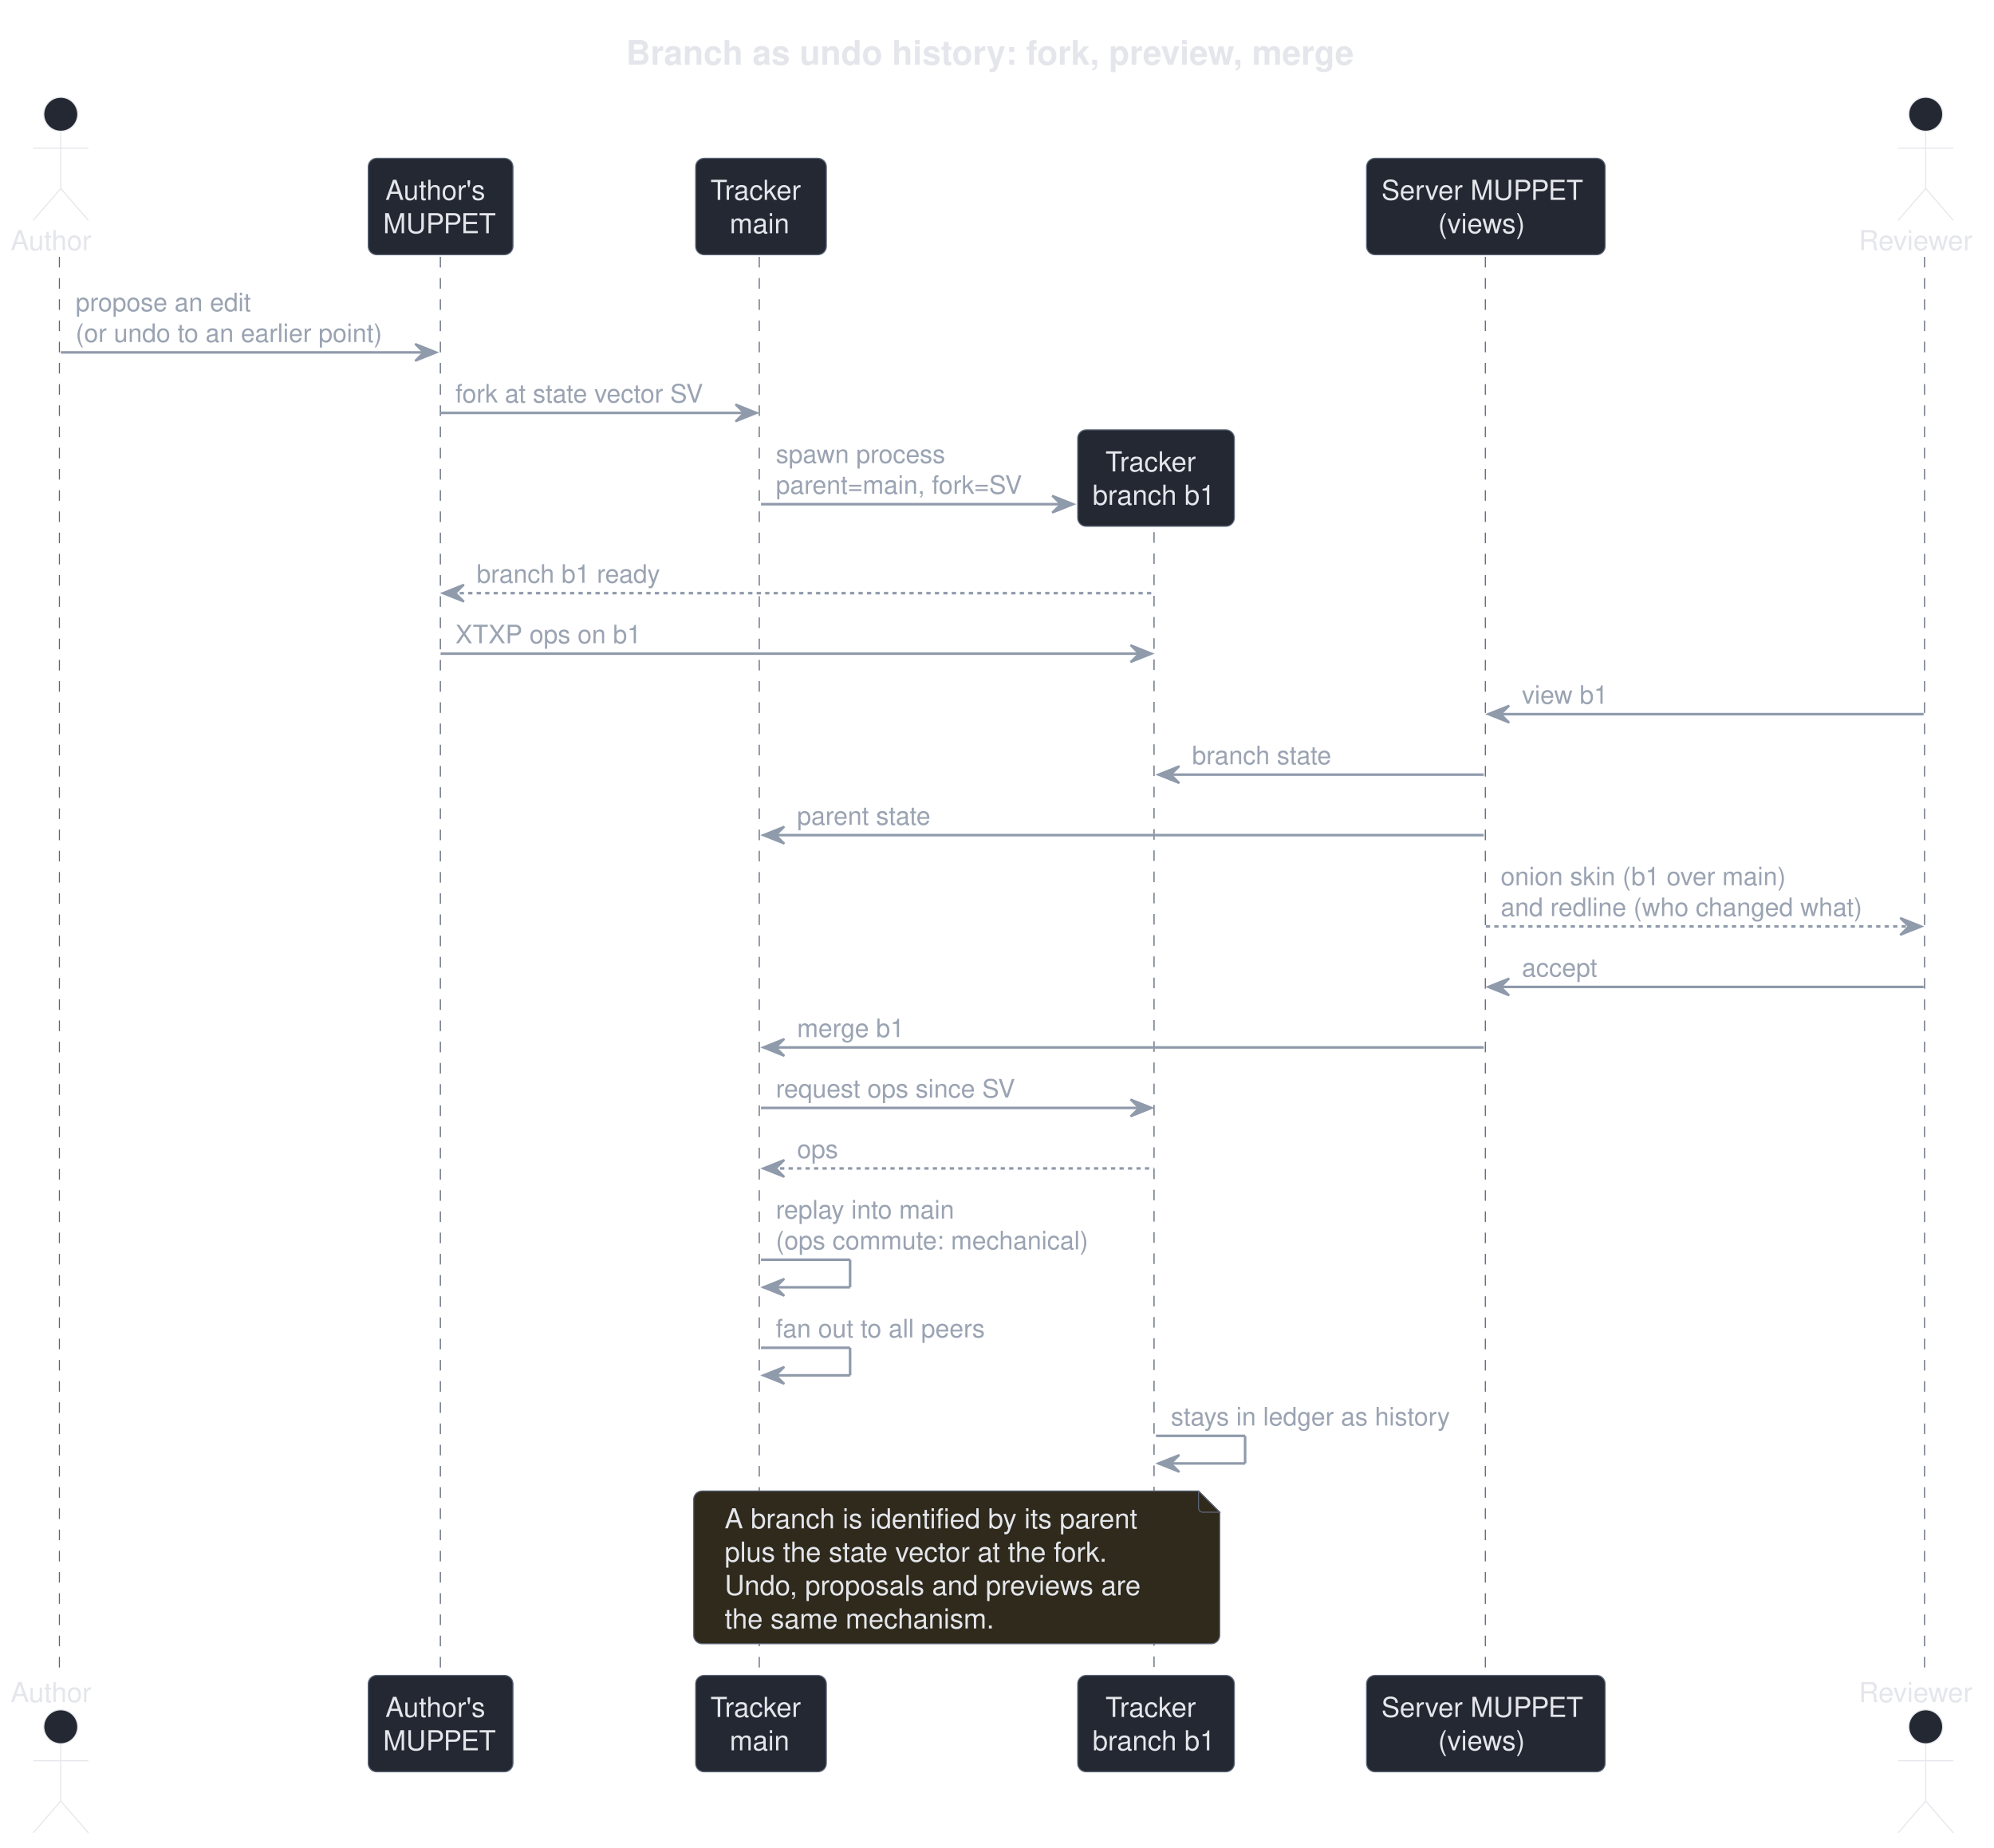
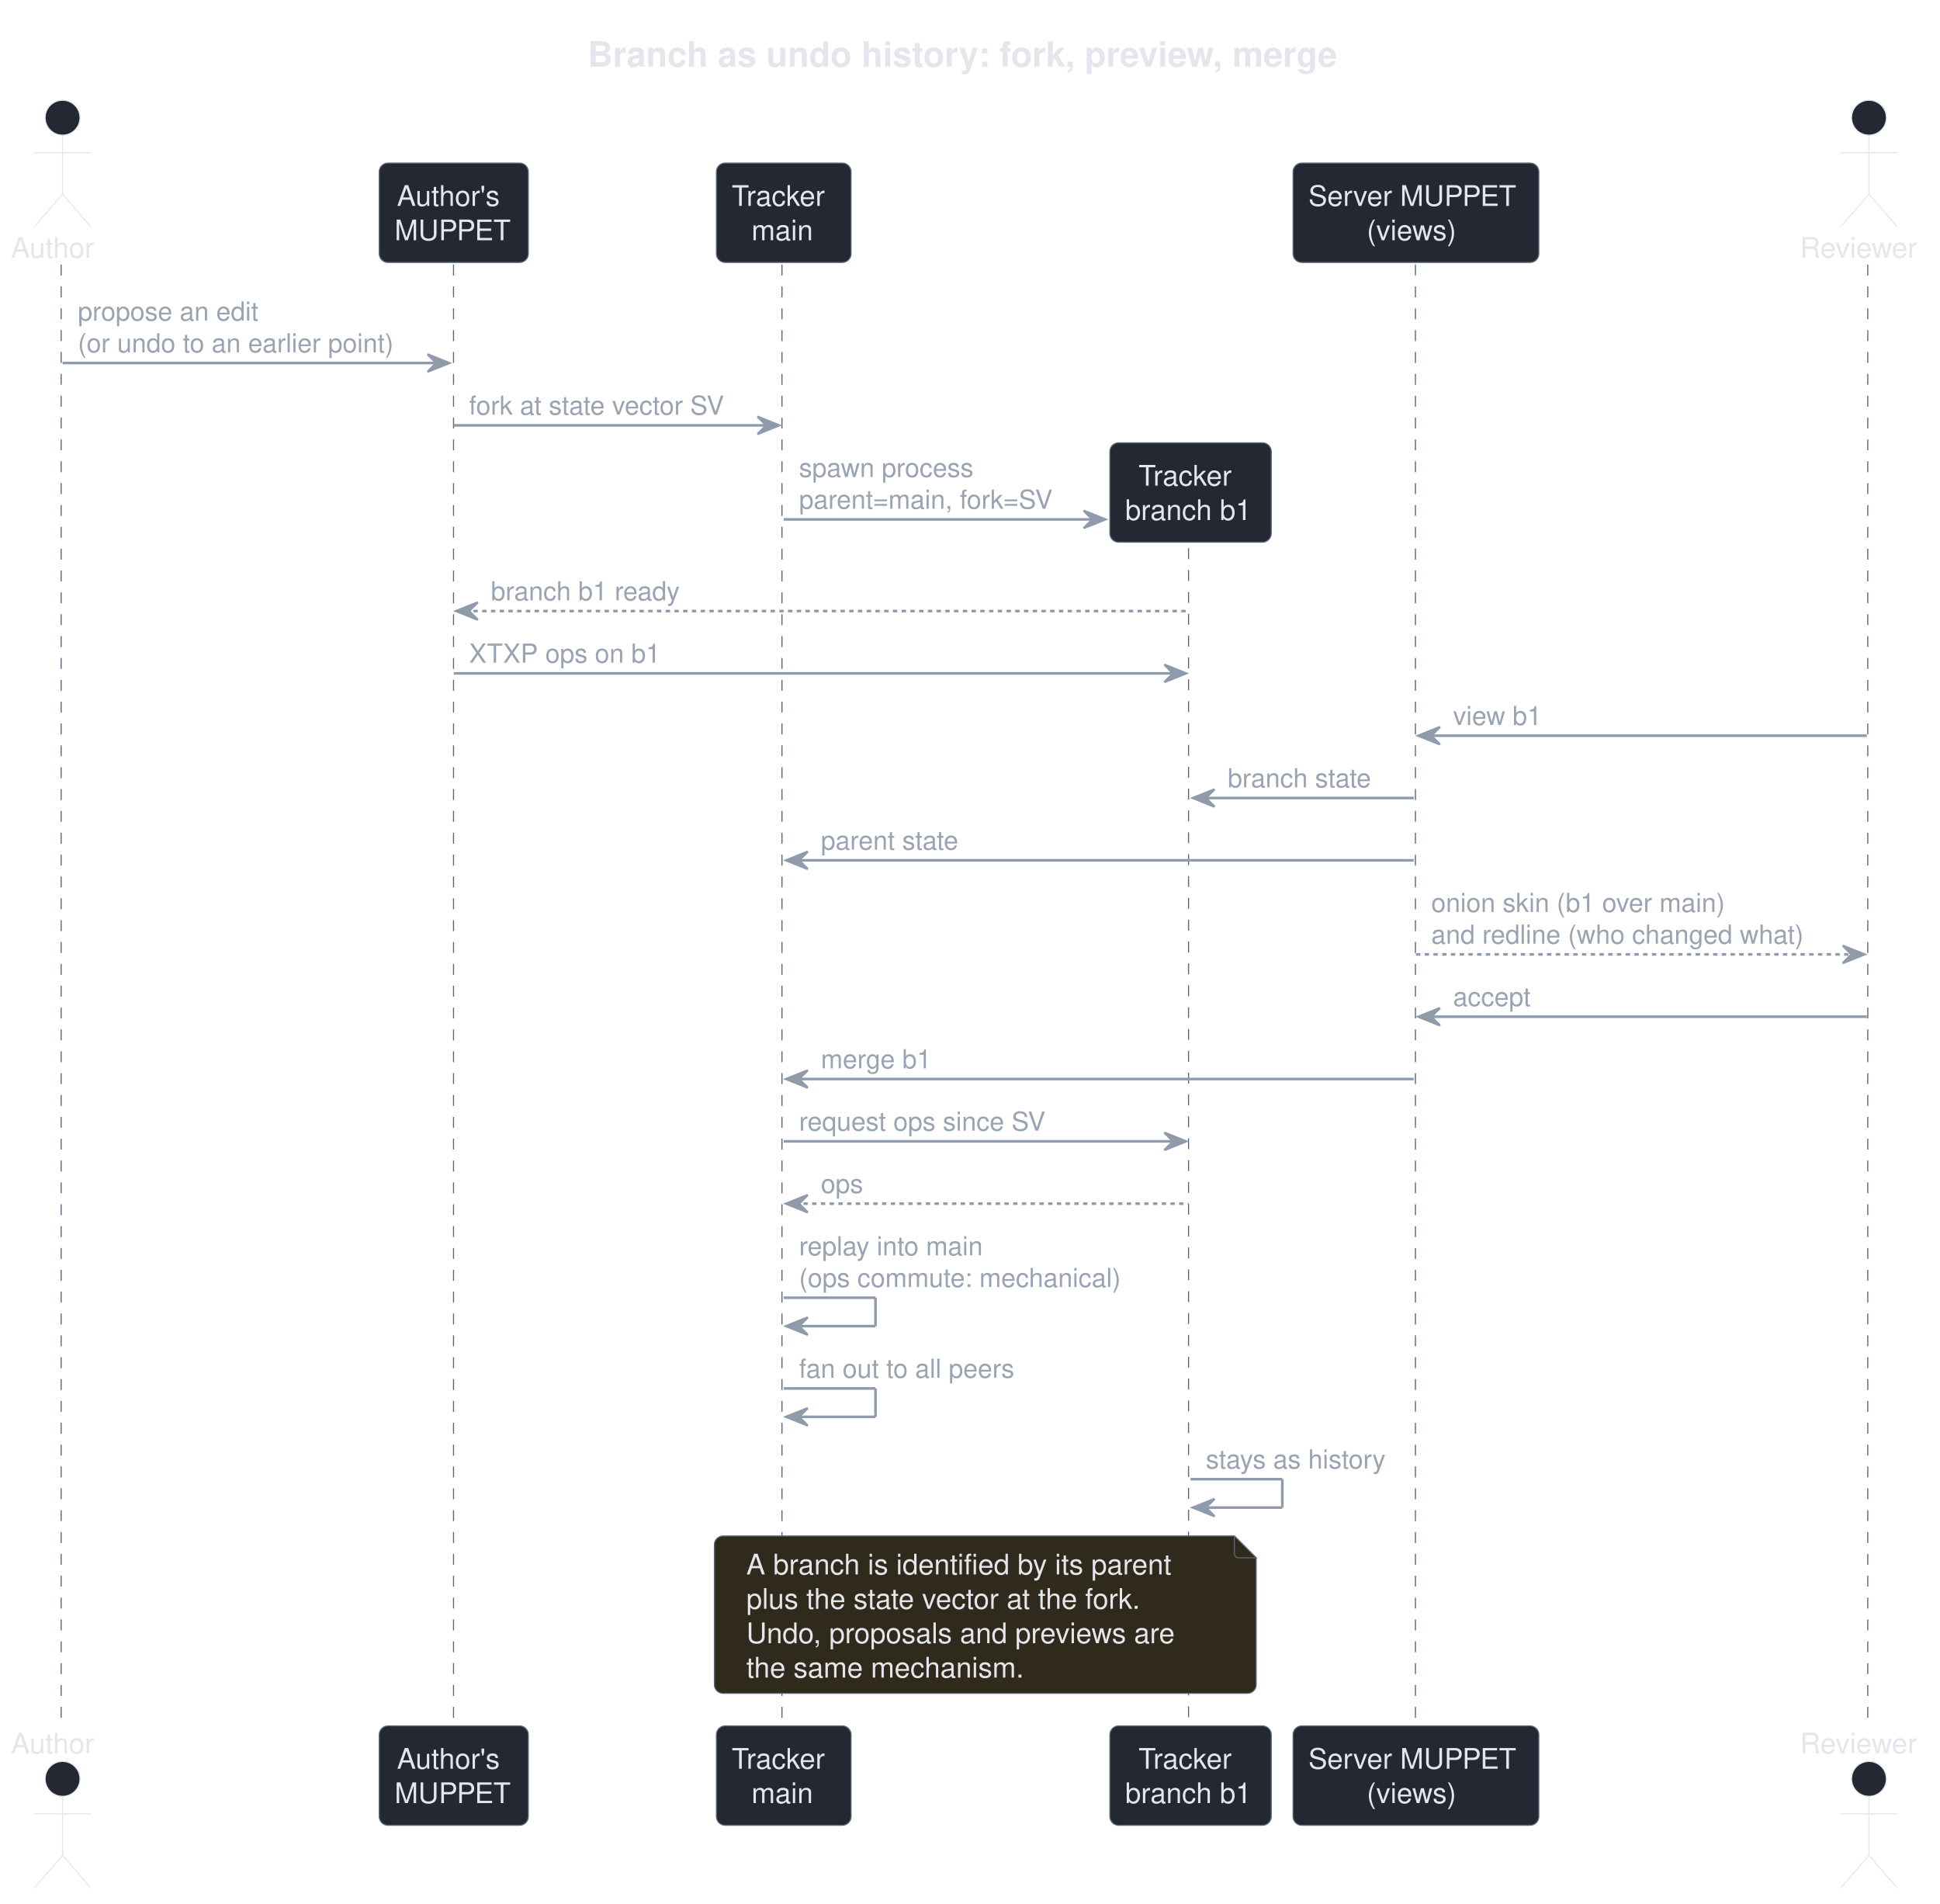
- <svg xmlns="http://www.w3.org/2000/svg" contentStyleType="text/css" data-diagram-type="SEQUENCE" height="871px" preserveAspectRatio="none" style="width:940px;height:871px;" version="1.1" viewBox="0 0 940 871" width="940px" zoomAndPan="magnify">
+ <svg xmlns="http://www.w3.org/2000/svg" contentStyleType="text/css" data-diagram-type="SEQUENCE" height="871px" preserveAspectRatio="none" style="width:888px;height:871px;" version="1.1" viewBox="0 0 888 871" width="888px" zoomAndPan="magnify">
  <defs />
  <g>
-     <text fill="#E4E6EB" font-family="Helvetica" font-size="16" font-weight="bold" lengthAdjust="spacing" textLength="353.102" x="295.126" y="30.5">Branch as undo history: fork, preview, merge</text>
+     <text fill="#E4E6EB" font-family="Helvetica" font-size="16" font-weight="bold" lengthAdjust="spacing" textLength="353.102" x="268.966" y="30.5">Branch as undo history: fork, preview, merge</text>
    <g>
      <rect fill="#000000" fill-opacity="0" height="669.729" width="8" x="24.643" y="121.089" />
      <line style="stroke:#5B6577;stroke-width:0.5;stroke-dasharray:5,5;" x1="28" x2="28" y1="121.089" y2="790.817" />
    </g>
    <g>
      <rect fill="#000000" fill-opacity="0" height="669.729" width="8" x="203.705" y="121.089" />
      <line style="stroke:#5B6577;stroke-width:0.5;stroke-dasharray:5,5;" x1="207.591" x2="207.591" y1="121.089" y2="790.817" />
    </g>
    <g>
      <rect fill="#000000" fill-opacity="0" height="669.729" width="8" x="354.742" y="121.089" />
      <line style="stroke:#5B6577;stroke-width:0.5;stroke-dasharray:5,5;" x1="357.932" x2="357.932" y1="121.089" y2="790.817" />
    </g>
    <g>
      <rect fill="#000000" fill-opacity="0" height="549.94" width="8" x="540.959" y="240.877" />
      <line style="stroke:#5B6577;stroke-width:0.5;stroke-dasharray:5,5;" x1="544.033" x2="544.033" y1="240.877" y2="790.817" />
    </g>
    <g>
-       <rect fill="#000000" fill-opacity="0" height="669.729" width="8" x="696.446" y="121.089" />
-       <line style="stroke:#5B6577;stroke-width:0.5;stroke-dasharray:5,5;" x1="700.207" x2="700.207" y1="121.089" y2="790.817" />
+       <rect fill="#000000" fill-opacity="0" height="669.729" width="8" x="644.124" y="121.089" />
+       <line style="stroke:#5B6577;stroke-width:0.5;stroke-dasharray:5,5;" x1="647.885" x2="647.885" y1="121.089" y2="790.817" />
    </g>
    <g>
-       <rect fill="#000000" fill-opacity="0" height="669.729" width="8" x="903.809" y="121.089" />
-       <line style="stroke:#5B6577;stroke-width:0.5;stroke-dasharray:5,5;" x1="907.263" x2="907.263" y1="121.089" y2="790.817" />
+       <rect fill="#000000" fill-opacity="0" height="669.729" width="8" x="851.487" y="121.089" />
+       <line style="stroke:#5B6577;stroke-width:0.5;stroke-dasharray:5,5;" x1="854.942" x2="854.942" y1="121.089" y2="790.817" />
    </g>
    <g class="participant participant-head" data-participant="au">
      <text fill="#E4E6EB" font-family="Helvetica" font-size="13" lengthAdjust="spacing" textLength="41.285" x="5" y="117.953">Author</text>
      <ellipse cx="28.643" cy="53.859" fill="#232832" rx="8" ry="8" style="stroke:#E4E6EB;stroke-width:0.5;" />
      <path d="M28.643,61.859 L28.643,88.859 M15.643,69.859 L41.643,69.859 M28.643,88.859 L15.643,103.859 M28.643,88.859 L41.643,103.859" fill="none" style="stroke:#E4E6EB;stroke-width:0.5;" />
    </g>
    <g class="participant participant-tail" data-participant="au">
      <text fill="#E4E6EB" font-family="Helvetica" font-size="13" lengthAdjust="spacing" textLength="41.285" x="5" y="802.411">Author</text>
      <ellipse cx="28.643" cy="814.047" fill="#232832" rx="8" ry="8" style="stroke:#E4E6EB;stroke-width:0.5;" />
      <path d="M28.643,822.047 L28.643,849.047 M15.643,830.047 L41.643,830.047 M28.643,849.047 L15.643,864.047 M28.643,849.047 L41.643,864.047" fill="none" style="stroke:#E4E6EB;stroke-width:0.5;" />
    </g>
    <g class="participant participant-head" data-participant="am">
      <rect fill="#232832" height="45.459" rx="4" ry="4" style="stroke:#5B6577;stroke-width:0.5;" width="68.228" x="173.591" y="74.63" />
      <text fill="#E4E6EB" font-family="Helvetica" font-size="13" lengthAdjust="spacing" textLength="52.044" x="181.683" y="94.224">Author's</text>
      <text fill="#E4E6EB" font-family="Helvetica" font-size="13" lengthAdjust="spacing" textLength="54.228" x="180.591" y="109.953">MUPPET</text>
    </g>
    <g class="participant participant-tail" data-participant="am">
      <rect fill="#232832" height="45.459" rx="4" ry="4" style="stroke:#5B6577;stroke-width:0.5;" width="68.228" x="173.591" y="789.817" />
      <text fill="#E4E6EB" font-family="Helvetica" font-size="13" lengthAdjust="spacing" textLength="52.044" x="181.683" y="809.411">Author's</text>
      <text fill="#E4E6EB" font-family="Helvetica" font-size="13" lengthAdjust="spacing" textLength="54.228" x="180.591" y="825.141">MUPPET</text>
    </g>
    <g class="participant participant-head" data-participant="main">
      <rect fill="#232832" height="45.459" rx="4" ry="4" style="stroke:#5B6577;stroke-width:0.5;" width="61.62" x="327.932" y="74.63" />
      <text fill="#E4E6EB" font-family="Helvetica" font-size="13" lengthAdjust="spacing" textLength="47.62" x="334.932" y="94.224">Tracker</text>
      <text fill="#E4E6EB" font-family="Helvetica" font-size="13" lengthAdjust="spacing" textLength="29.517" x="343.984" y="109.953">main</text>
    </g>
    <g class="participant participant-tail" data-participant="main">
      <rect fill="#232832" height="45.459" rx="4" ry="4" style="stroke:#5B6577;stroke-width:0.5;" width="61.62" x="327.932" y="789.817" />
      <text fill="#E4E6EB" font-family="Helvetica" font-size="13" lengthAdjust="spacing" textLength="47.62" x="334.932" y="809.411">Tracker</text>
      <text fill="#E4E6EB" font-family="Helvetica" font-size="13" lengthAdjust="spacing" textLength="29.517" x="343.984" y="825.141">main</text>
    </g>
    <g class="participant participant-tail" data-participant="b1">
      <rect fill="#232832" height="45.459" rx="4" ry="4" style="stroke:#5B6577;stroke-width:0.5;" width="73.852" x="508.033" y="789.817" />
      <text fill="#E4E6EB" font-family="Helvetica" font-size="13" lengthAdjust="spacing" textLength="47.62" x="521.149" y="809.411">Tracker</text>
      <text fill="#E4E6EB" font-family="Helvetica" font-size="13" lengthAdjust="spacing" textLength="59.852" x="515.033" y="825.141">branch b1</text>
    </g>
    <g class="participant participant-head" data-participant="sm">
-       <rect fill="#232832" height="45.459" rx="4" ry="4" style="stroke:#5B6577;stroke-width:0.5;" width="112.478" x="644.207" y="74.63" />
-       <text fill="#E4E6EB" font-family="Helvetica" font-size="13" lengthAdjust="spacing" textLength="98.478" x="651.207" y="94.224">Server MUPPET</text>
-       <text fill="#E4E6EB" font-family="Helvetica" font-size="13" lengthAdjust="spacing" textLength="45.018" x="677.937" y="109.953">(views)</text>
+       <rect fill="#232832" height="45.459" rx="4" ry="4" style="stroke:#5B6577;stroke-width:0.5;" width="112.478" x="591.885" y="74.63" />
+       <text fill="#E4E6EB" font-family="Helvetica" font-size="13" lengthAdjust="spacing" textLength="98.478" x="598.885" y="94.224">Server MUPPET</text>
+       <text fill="#E4E6EB" font-family="Helvetica" font-size="13" lengthAdjust="spacing" textLength="45.018" x="625.615" y="109.953">(views)</text>
    </g>
    <g class="participant participant-tail" data-participant="sm">
-       <rect fill="#232832" height="45.459" rx="4" ry="4" style="stroke:#5B6577;stroke-width:0.5;" width="112.478" x="644.207" y="789.817" />
-       <text fill="#E4E6EB" font-family="Helvetica" font-size="13" lengthAdjust="spacing" textLength="98.478" x="651.207" y="809.411">Server MUPPET</text>
-       <text fill="#E4E6EB" font-family="Helvetica" font-size="13" lengthAdjust="spacing" textLength="45.018" x="677.937" y="825.141">(views)</text>
+       <rect fill="#232832" height="45.459" rx="4" ry="4" style="stroke:#5B6577;stroke-width:0.5;" width="112.478" x="591.885" y="789.817" />
+       <text fill="#E4E6EB" font-family="Helvetica" font-size="13" lengthAdjust="spacing" textLength="98.478" x="598.885" y="809.411">Server MUPPET</text>
+       <text fill="#E4E6EB" font-family="Helvetica" font-size="13" lengthAdjust="spacing" textLength="45.018" x="625.615" y="825.141">(views)</text>
    </g>
    <g class="participant participant-head" data-participant="rv">
-       <text fill="#E4E6EB" font-family="Helvetica" font-size="13" lengthAdjust="spacing" textLength="57.091" x="876.263" y="117.953">Reviewer</text>
-       <ellipse cx="907.809" cy="53.859" fill="#232832" rx="8" ry="8" style="stroke:#E4E6EB;stroke-width:0.5;" />
-       <path d="M907.809,61.859 L907.809,88.859 M894.809,69.859 L920.809,69.859 M907.809,88.859 L894.809,103.859 M907.809,88.859 L920.809,103.859" fill="none" style="stroke:#E4E6EB;stroke-width:0.5;" />
+       <text fill="#E4E6EB" font-family="Helvetica" font-size="13" lengthAdjust="spacing" textLength="57.091" x="823.942" y="117.953">Reviewer</text>
+       <ellipse cx="855.487" cy="53.859" fill="#232832" rx="8" ry="8" style="stroke:#E4E6EB;stroke-width:0.5;" />
+       <path d="M855.487,61.859 L855.487,88.859 M842.487,69.859 L868.487,69.859 M855.487,88.859 L842.487,103.859 M855.487,88.859 L868.487,103.859" fill="none" style="stroke:#E4E6EB;stroke-width:0.5;" />
    </g>
    <g class="participant participant-tail" data-participant="rv">
-       <text fill="#E4E6EB" font-family="Helvetica" font-size="13" lengthAdjust="spacing" textLength="57.091" x="876.263" y="802.411">Reviewer</text>
-       <ellipse cx="907.809" cy="814.047" fill="#232832" rx="8" ry="8" style="stroke:#E4E6EB;stroke-width:0.5;" />
-       <path d="M907.809,822.047 L907.809,849.047 M894.809,830.047 L920.809,830.047 M907.809,849.047 L894.809,864.047 M907.809,849.047 L920.809,864.047" fill="none" style="stroke:#E4E6EB;stroke-width:0.5;" />
+       <text fill="#E4E6EB" font-family="Helvetica" font-size="13" lengthAdjust="spacing" textLength="57.091" x="823.942" y="802.411">Reviewer</text>
+       <ellipse cx="855.487" cy="814.047" fill="#232832" rx="8" ry="8" style="stroke:#E4E6EB;stroke-width:0.5;" />
+       <path d="M855.487,822.047 L855.487,849.047 M842.487,830.047 L868.487,830.047 M855.487,849.047 L842.487,864.047 M855.487,849.047 L868.487,864.047" fill="none" style="stroke:#E4E6EB;stroke-width:0.5;" />
    </g>
    <g class="message" data-participant-1="au" data-participant-2="am">
      <polygon fill="#8F9AAB" points="195.705,162.128,205.705,166.128,195.705,170.128,199.705,166.128" style="stroke:#8F9AAB;stroke-width:1;" />
      <line style="stroke:#8F9AAB;stroke-width:1.2;" x1="28.643" x2="201.705" y1="166.128" y2="166.128" />
      <text fill="#9AA3B2" font-family="Helvetica" font-size="12" lengthAdjust="spacing" textLength="88.688" x="35.643" y="146.714">propose an edit</text>
      <text fill="#9AA3B2" font-family="Helvetica" font-size="12" lengthAdjust="spacing" textLength="155.062" x="35.643" y="161.233">(or undo to an earlier point)</text>
    </g>
    <g class="message" data-participant-1="am" data-participant-2="main">
      <polygon fill="#8F9AAB" points="346.742,190.648,356.742,194.648,346.742,198.648,350.742,194.648" style="stroke:#8F9AAB;stroke-width:1;" />
      <line style="stroke:#8F9AAB;stroke-width:1.2;" x1="207.705" x2="352.742" y1="194.648" y2="194.648" />
      <text fill="#9AA3B2" font-family="Helvetica" font-size="12" lengthAdjust="spacing" textLength="127.037" x="214.705" y="189.753">fork at state vector SV</text>
    </g>
    <g class="message" data-participant-1="main" data-participant-2="b1">
      <polygon fill="#8F9AAB" points="496.033,233.686,506.033,237.686,496.033,241.686,500.033,237.686" style="stroke:#8F9AAB;stroke-width:1;" />
      <line style="stroke:#8F9AAB;stroke-width:1.2;" x1="358.742" x2="502.033" y1="237.686" y2="237.686" />
      <text fill="#9AA3B2" font-family="Helvetica" font-size="12" lengthAdjust="spacing" textLength="86.285" x="365.742" y="218.273">spawn process</text>
      <text fill="#9AA3B2" font-family="Helvetica" font-size="12" lengthAdjust="spacing" textLength="125.291" x="365.742" y="232.792">parent=main, fork=SV</text>
    </g>
    <rect fill="#232832" height="45.459" rx="4" ry="4" style="stroke:#5B6577;stroke-width:0.5;" width="73.852" x="508.033" y="202.648" />
    <text fill="#E4E6EB" font-family="Helvetica" font-size="13" lengthAdjust="spacing" textLength="47.62" x="521.149" y="222.241">Tracker</text>
    <text fill="#E4E6EB" font-family="Helvetica" font-size="13" lengthAdjust="spacing" textLength="59.852" x="515.033" y="237.971">branch b1</text>
    <g class="message" data-participant-1="b1" data-participant-2="am">
      <polygon fill="#8F9AAB" points="218.705,275.626,208.705,279.626,218.705,283.626,214.705,279.626" style="stroke:#8F9AAB;stroke-width:1;" />
      <line style="stroke:#8F9AAB;stroke-width:1.2;stroke-dasharray:2,2;" x1="212.705" x2="543.959" y1="279.626" y2="279.626" />
      <text fill="#9AA3B2" font-family="Helvetica" font-size="12" lengthAdjust="spacing" textLength="90.967" x="224.705" y="274.731">branch b1 ready</text>
    </g>
    <g class="message" data-participant-1="am" data-participant-2="b1">
      <polygon fill="#8F9AAB" points="532.959,304.146,542.959,308.146,532.959,312.146,536.959,308.146" style="stroke:#8F9AAB;stroke-width:1;" />
      <line style="stroke:#8F9AAB;stroke-width:1.2;" x1="207.705" x2="538.959" y1="308.146" y2="308.146" />
      <text fill="#9AA3B2" font-family="Helvetica" font-size="12" lengthAdjust="spacing" textLength="89.297" x="214.705" y="303.251">XTXP ops on b1</text>
    </g>
    <g class="message" data-participant-1="rv" data-participant-2="sm">
-       <polygon fill="#8F9AAB" points="711.446,332.665,701.446,336.665,711.446,340.665,707.446,336.665" style="stroke:#8F9AAB;stroke-width:1;" />
-       <line style="stroke:#8F9AAB;stroke-width:1.2;" x1="705.446" x2="906.809" y1="336.665" y2="336.665" />
-       <text fill="#9AA3B2" font-family="Helvetica" font-size="12" lengthAdjust="spacing" textLength="42.07" x="717.446" y="331.771">view b1</text>
+       <polygon fill="#8F9AAB" points="659.124,332.665,649.124,336.665,659.124,340.665,655.124,336.665" style="stroke:#8F9AAB;stroke-width:1;" />
+       <line style="stroke:#8F9AAB;stroke-width:1.2;" x1="653.124" x2="854.487" y1="336.665" y2="336.665" />
+       <text fill="#9AA3B2" font-family="Helvetica" font-size="12" lengthAdjust="spacing" textLength="42.07" x="665.124" y="331.771">view b1</text>
    </g>
    <g class="message" data-participant-1="sm" data-participant-2="b1">
      <polygon fill="#8F9AAB" points="555.959,361.185,545.959,365.185,555.959,369.185,551.959,365.185" style="stroke:#8F9AAB;stroke-width:1;" />
-       <line style="stroke:#8F9AAB;stroke-width:1.2;" x1="549.959" x2="699.446" y1="365.185" y2="365.185" />
+       <line style="stroke:#8F9AAB;stroke-width:1.2;" x1="549.959" x2="647.124" y1="365.185" y2="365.185" />
      <text fill="#9AA3B2" font-family="Helvetica" font-size="12" lengthAdjust="spacing" textLength="70.939" x="561.959" y="360.29">branch state</text>
    </g>
    <g class="message" data-participant-1="sm" data-participant-2="main">
      <polygon fill="#8F9AAB" points="369.742,389.704,359.742,393.704,369.742,397.704,365.742,393.704" style="stroke:#8F9AAB;stroke-width:1;" />
-       <line style="stroke:#8F9AAB;stroke-width:1.2;" x1="363.742" x2="699.446" y1="393.704" y2="393.704" />
+       <line style="stroke:#8F9AAB;stroke-width:1.2;" x1="363.742" x2="647.124" y1="393.704" y2="393.704" />
      <text fill="#9AA3B2" font-family="Helvetica" font-size="12" lengthAdjust="spacing" textLength="67.91" x="375.742" y="388.81">parent state</text>
    </g>
    <g class="message" data-participant-1="sm" data-participant-2="rv">
-       <polygon fill="#8F9AAB" points="895.809,432.743,905.809,436.743,895.809,440.743,899.809,436.743" style="stroke:#8F9AAB;stroke-width:1;" />
-       <line style="stroke:#8F9AAB;stroke-width:1.2;stroke-dasharray:2,2;" x1="700.446" x2="901.809" y1="436.743" y2="436.743" />
-       <text fill="#9AA3B2" font-family="Helvetica" font-size="12" lengthAdjust="spacing" textLength="141.574" x="707.446" y="417.329">onion skin (b1 over main)</text>
-       <text fill="#9AA3B2" font-family="Helvetica" font-size="12" lengthAdjust="spacing" textLength="183.363" x="707.446" y="431.849">and redline (who changed what)</text>
+       <polygon fill="#8F9AAB" points="843.487,432.743,853.487,436.743,843.487,440.743,847.487,436.743" style="stroke:#8F9AAB;stroke-width:1;" />
+       <line style="stroke:#8F9AAB;stroke-width:1.2;stroke-dasharray:2,2;" x1="648.124" x2="849.487" y1="436.743" y2="436.743" />
+       <text fill="#9AA3B2" font-family="Helvetica" font-size="12" lengthAdjust="spacing" textLength="141.574" x="655.124" y="417.329">onion skin (b1 over main)</text>
+       <text fill="#9AA3B2" font-family="Helvetica" font-size="12" lengthAdjust="spacing" textLength="183.363" x="655.124" y="431.849">and redline (who changed what)</text>
    </g>
    <g class="message" data-participant-1="rv" data-participant-2="sm">
-       <polygon fill="#8F9AAB" points="711.446,461.263,701.446,465.263,711.446,469.263,707.446,465.263" style="stroke:#8F9AAB;stroke-width:1;" />
-       <line style="stroke:#8F9AAB;stroke-width:1.2;" x1="705.446" x2="906.809" y1="465.263" y2="465.263" />
-       <text fill="#9AA3B2" font-family="Helvetica" font-size="12" lengthAdjust="spacing" textLength="38.719" x="717.446" y="460.368">accept</text>
+       <polygon fill="#8F9AAB" points="659.124,461.263,649.124,465.263,659.124,469.263,655.124,465.263" style="stroke:#8F9AAB;stroke-width:1;" />
+       <line style="stroke:#8F9AAB;stroke-width:1.2;" x1="653.124" x2="854.487" y1="465.263" y2="465.263" />
+       <text fill="#9AA3B2" font-family="Helvetica" font-size="12" lengthAdjust="spacing" textLength="38.719" x="665.124" y="460.368">accept</text>
    </g>
    <g class="message" data-participant-1="sm" data-participant-2="main">
      <polygon fill="#8F9AAB" points="369.742,489.782,359.742,493.782,369.742,497.782,365.742,493.782" style="stroke:#8F9AAB;stroke-width:1;" />
-       <line style="stroke:#8F9AAB;stroke-width:1.2;" x1="363.742" x2="699.446" y1="493.782" y2="493.782" />
+       <line style="stroke:#8F9AAB;stroke-width:1.2;" x1="363.742" x2="647.124" y1="493.782" y2="493.782" />
      <text fill="#9AA3B2" font-family="Helvetica" font-size="12" lengthAdjust="spacing" textLength="51.984" x="375.742" y="488.888">merge b1</text>
    </g>
    <g class="message" data-participant-1="main" data-participant-2="b1">
      <polygon fill="#8F9AAB" points="532.959,518.302,542.959,522.302,532.959,526.302,536.959,522.302" style="stroke:#8F9AAB;stroke-width:1;" />
      <line style="stroke:#8F9AAB;stroke-width:1.2;" x1="358.742" x2="538.959" y1="522.302" y2="522.302" />
      <text fill="#9AA3B2" font-family="Helvetica" font-size="12" lengthAdjust="spacing" textLength="120.375" x="365.742" y="517.407">request ops since SV</text>
    </g>
    <g class="message" data-participant-1="b1" data-participant-2="main">
      <polygon fill="#8F9AAB" points="369.742,546.821,359.742,550.821,369.742,554.821,365.742,550.821" style="stroke:#8F9AAB;stroke-width:1;" />
      <line style="stroke:#8F9AAB;stroke-width:1.2;stroke-dasharray:2,2;" x1="363.742" x2="543.959" y1="550.821" y2="550.821" />
      <text fill="#9AA3B2" font-family="Helvetica" font-size="12" lengthAdjust="spacing" textLength="20.877" x="375.742" y="545.927">ops</text>
    </g>
    <g class="message" data-participant-1="main" data-participant-2="main">
      <line style="stroke:#8F9AAB;stroke-width:1.2;" x1="358.742" x2="400.742" y1="593.86" y2="593.86" />
      <line style="stroke:#8F9AAB;stroke-width:1.2;" x1="400.742" x2="400.742" y1="593.86" y2="606.86" />
      <line style="stroke:#8F9AAB;stroke-width:1.2;" x1="359.742" x2="400.742" y1="606.86" y2="606.86" />
      <polygon fill="#8F9AAB" points="369.742,602.86,359.742,606.86,369.742,610.86,365.742,606.86" style="stroke:#8F9AAB;stroke-width:1;" />
      <text fill="#9AA3B2" font-family="Helvetica" font-size="12" lengthAdjust="spacing" textLength="90.363" x="365.742" y="574.446">replay into main</text>
      <text fill="#9AA3B2" font-family="Helvetica" font-size="12" lengthAdjust="spacing" textLength="157.623" x="365.742" y="588.966">(ops commute: mechanical)</text>
    </g>
    <g class="message" data-participant-1="main" data-participant-2="main">
      <line style="stroke:#8F9AAB;stroke-width:1.2;" x1="358.742" x2="400.742" y1="635.38" y2="635.38" />
      <line style="stroke:#8F9AAB;stroke-width:1.2;" x1="400.742" x2="400.742" y1="635.38" y2="648.38" />
      <line style="stroke:#8F9AAB;stroke-width:1.2;" x1="359.742" x2="400.742" y1="648.38" y2="648.38" />
      <polygon fill="#8F9AAB" points="369.742,644.38,359.742,648.38,369.742,652.38,365.742,648.38" style="stroke:#8F9AAB;stroke-width:1;" />
      <text fill="#9AA3B2" font-family="Helvetica" font-size="12" lengthAdjust="spacing" textLength="105.85" x="365.742" y="630.485">fan out to all peers</text>
    </g>
    <g class="message" data-participant-1="b1" data-participant-2="b1">
      <line style="stroke:#8F9AAB;stroke-width:1.2;" x1="544.959" x2="586.959" y1="676.899" y2="676.899" />
      <line style="stroke:#8F9AAB;stroke-width:1.2;" x1="586.959" x2="586.959" y1="676.899" y2="689.899" />
      <line style="stroke:#8F9AAB;stroke-width:1.2;" x1="545.959" x2="586.959" y1="689.899" y2="689.899" />
      <polygon fill="#8F9AAB" points="555.959,685.899,545.959,689.899,555.959,693.899,551.959,689.899" style="stroke:#8F9AAB;stroke-width:1;" />
-       <text fill="#9AA3B2" font-family="Helvetica" font-size="12" lengthAdjust="spacing" textLength="141.486" x="551.959" y="672.005">stays in ledger as history</text>
+       <text fill="#9AA3B2" font-family="Helvetica" font-size="12" lengthAdjust="spacing" textLength="88.617" x="551.959" y="672.005">stays as history</text>
    </g>
    <path d="M327,706.899 L327,770.899 A4,4 0 0 0 331,774.899 L571,774.899 A4,4 0 0 0 575,770.899 L575,712.899 L565,702.899 L331,702.899 A4,4 0 0 0 327,706.899" fill="#2F2A1C" style="stroke:#5B6577;stroke-width:0.5;" />
    <path d="M565,702.899 L565,710.899 A2,2 0 0 0 567,712.899 L575,712.899 L565,702.899" fill="#2F2A1C" style="stroke:#5B6577;stroke-width:0.5;" />
    <text fill="#E4E6EB" font-family="Helvetica" font-size="13" lengthAdjust="spacing" textLength="210.33" x="341.609" y="720.493">A branch is identified by its parent</text>
    <text fill="#E4E6EB" font-family="Helvetica" font-size="13" lengthAdjust="spacing" textLength="196.066" x="341.609" y="736.223">plus the state vector at the fork.</text>
    <text fill="#E4E6EB" font-family="Helvetica" font-size="13" lengthAdjust="spacing" textLength="210.736" x="341.609" y="751.952">Undo, proposals and previews are</text>
    <text fill="#E4E6EB" font-family="Helvetica" font-size="13" lengthAdjust="spacing" textLength="134.164" x="341.609" y="767.682">the same mechanism.</text>
  </g>
</svg>
